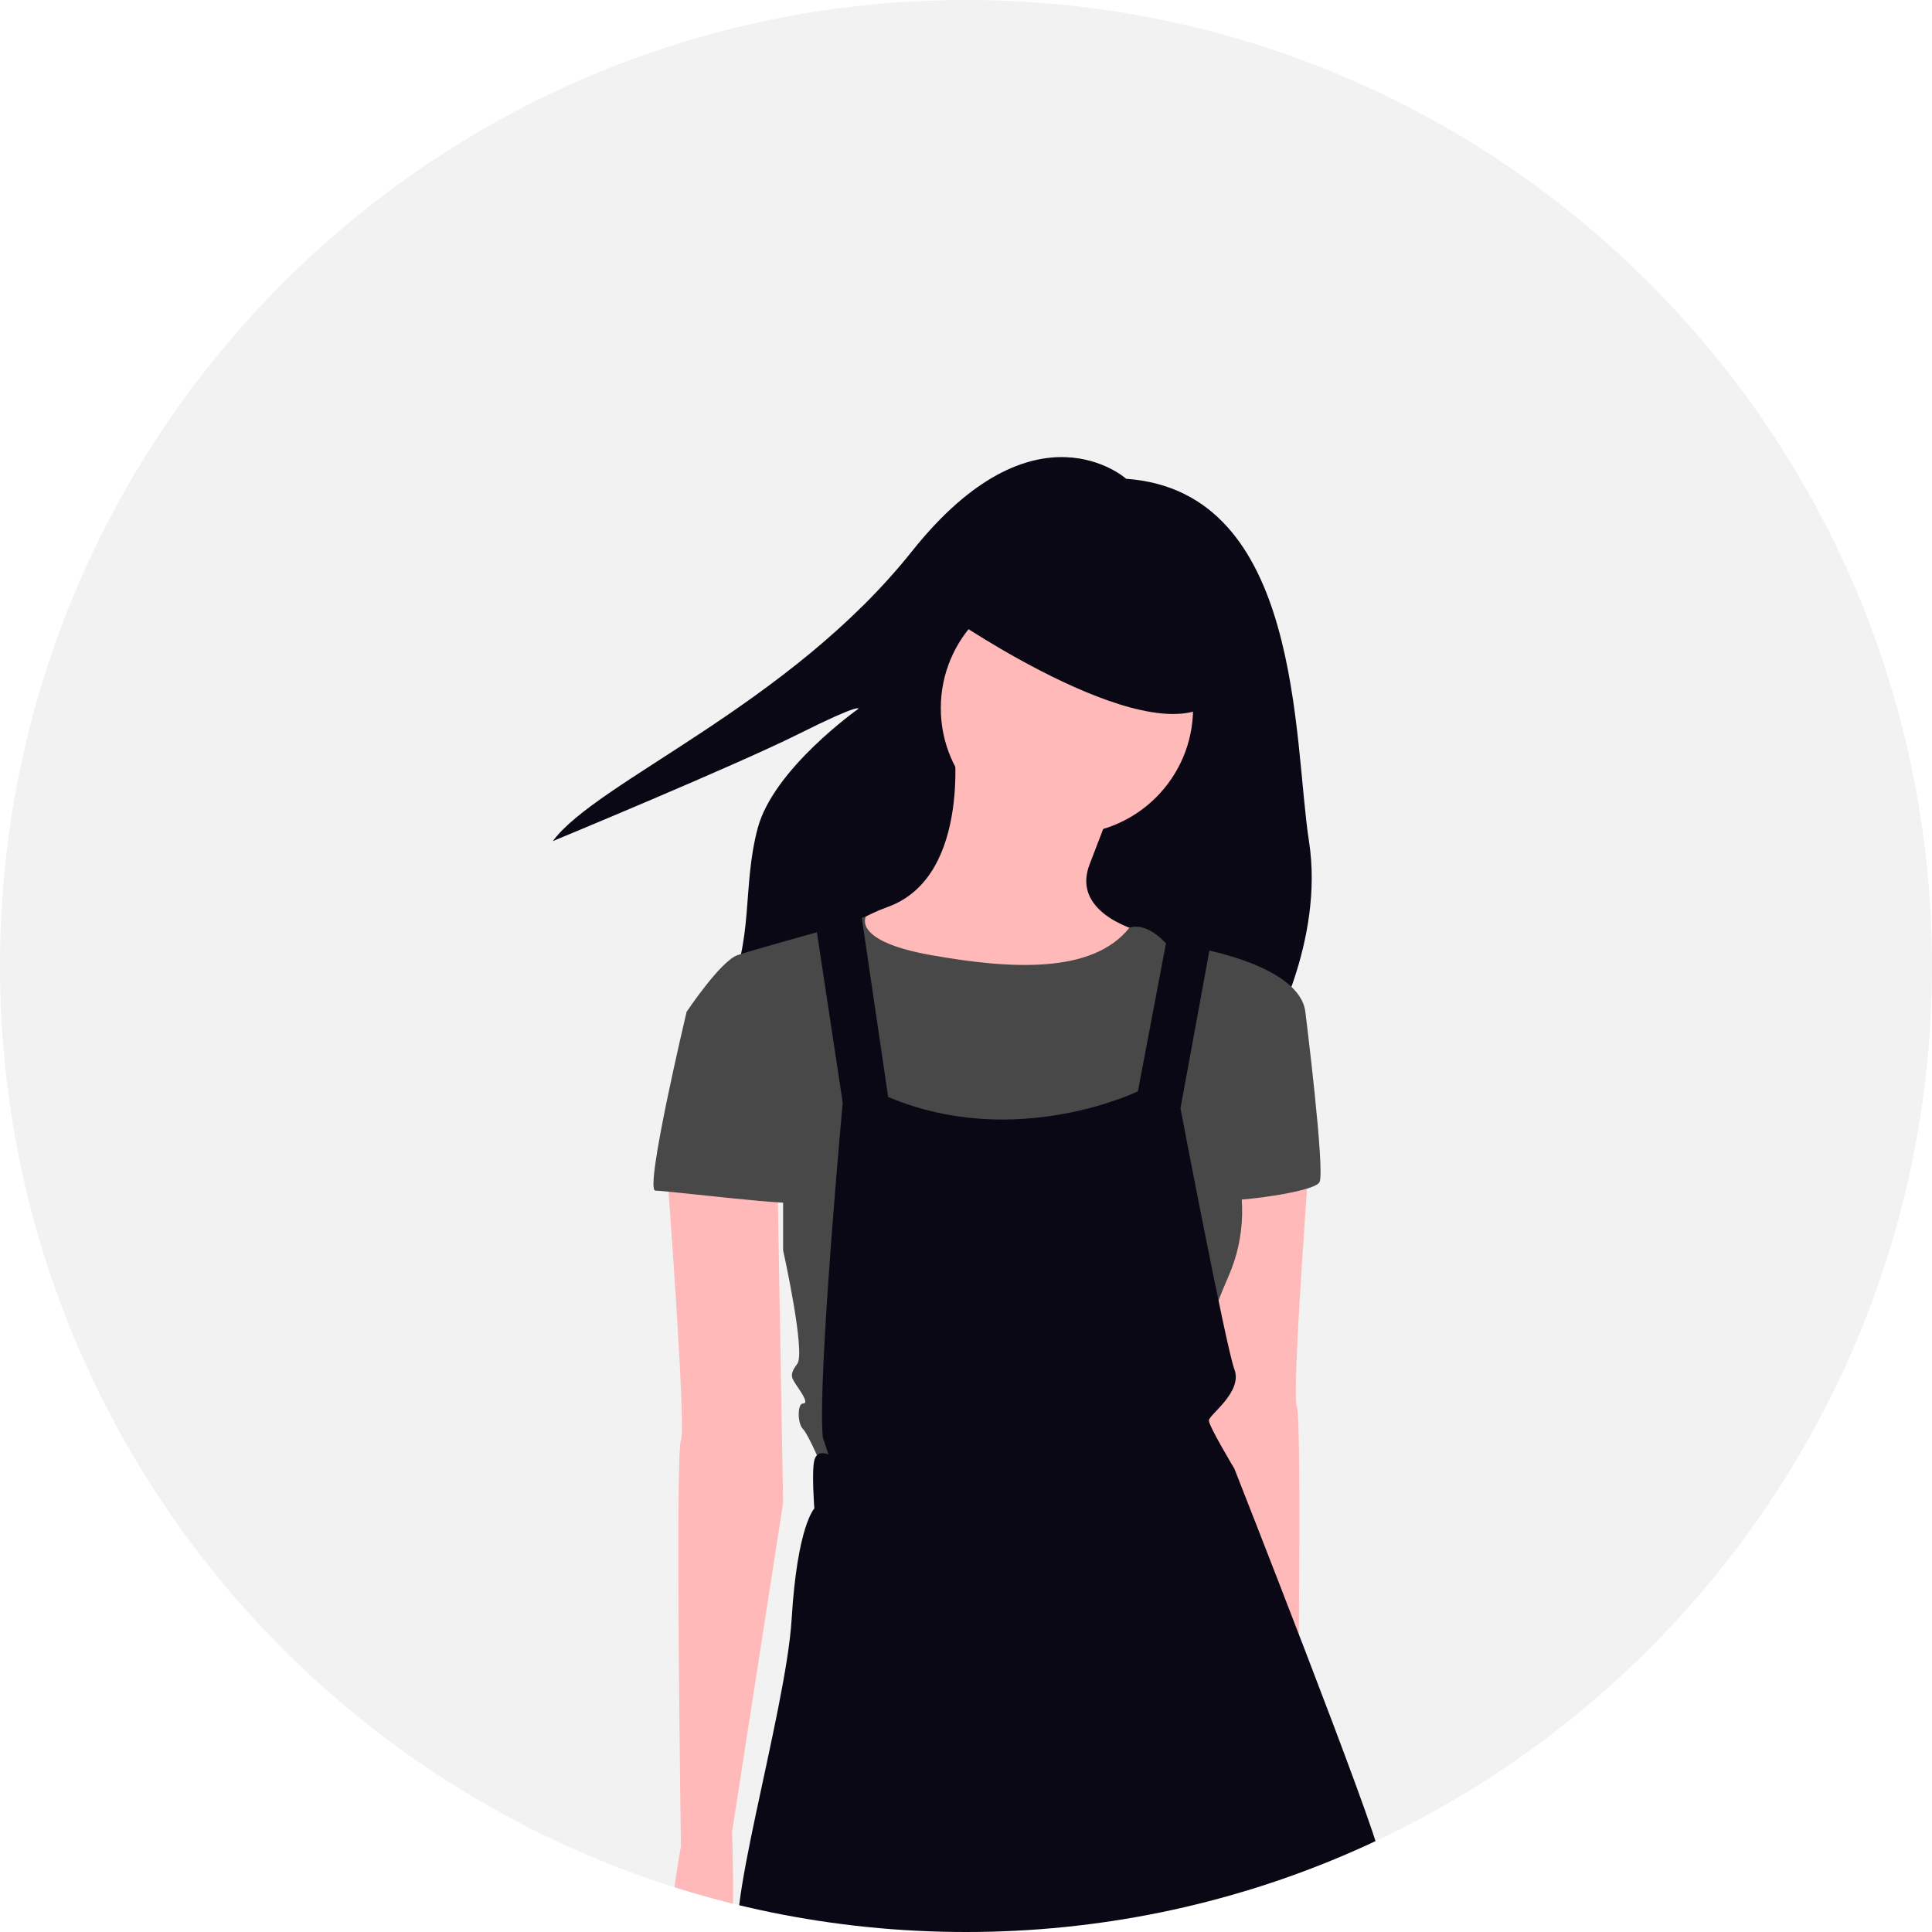
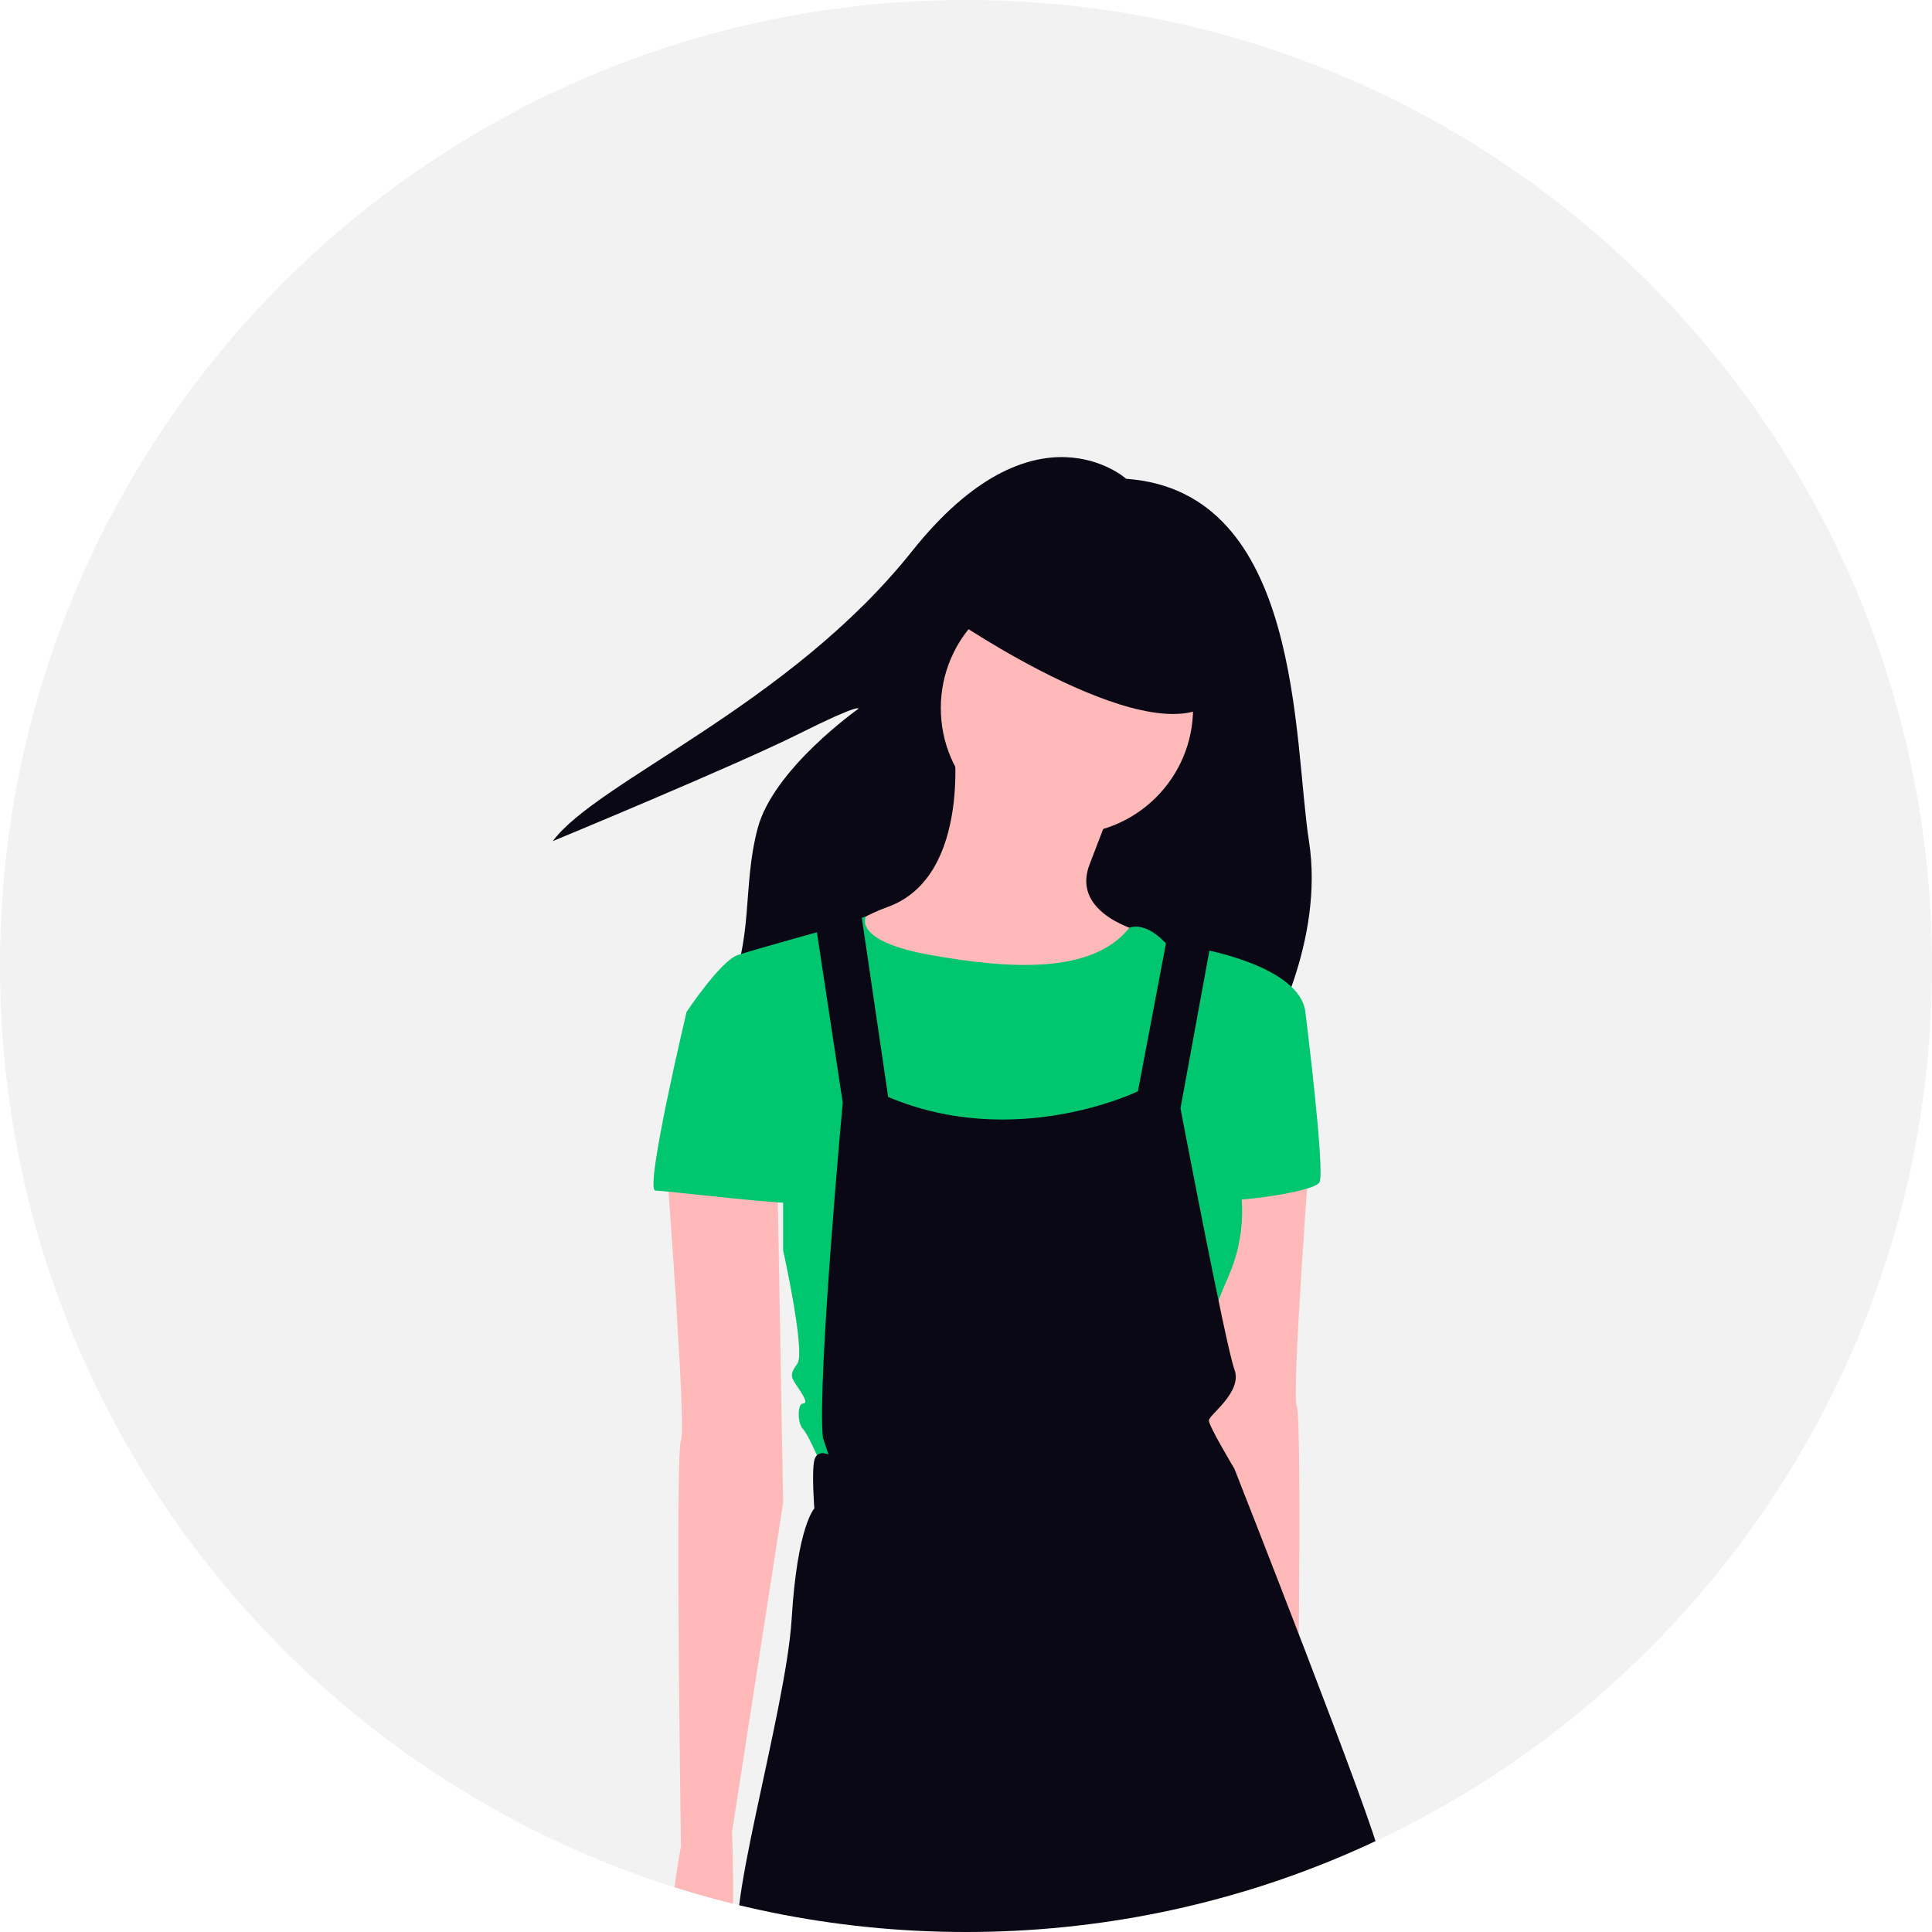
<svg xmlns="http://www.w3.org/2000/svg" width="640" height="640" viewBox="0 0 640 640" role="img" artist="Katerina Limpitsouni" source="https://undraw.co/">
  <defs>
-     <clipPath id="a-4350">
+     <clipPath id="a-90">
      <circle cx="320" cy="320" r="320" transform="translate(-17355 -6339)" fill="none" stroke="#707070" stroke-width="1" />
    </clipPath>
  </defs>
  <g transform="translate(-694 -110)">
    <circle cx="320" cy="320" r="320" transform="translate(694 110)" fill="#f2f2f2" />
-     <g transform="translate(18049 6449)" clip-path="url(#a-4350)">
+     <g transform="translate(18049 6449)" clip-path="url(#a-90)">
      <path d="M697.018,68.443s-30.266-27.136-70.97,24-104.364,76.188-118.98,96.018c0,0,60.534-25.049,81.408-35.485s19.832-8.349,19.832-8.349-28.18,19.832-33.4,39.663-1.044,36.529-10.436,56.359,179.513,13.567,179.513,13.567,18.787-32.35,13.567-65.752S755.464,72.617,697.018,68.443Z" transform="translate(-17678.941 -6248.833)" fill="#090814" />
      <path d="M625.971,139.83s6.582,46.07-21.625,56.412-17.865,24.445-17.865,24.445l42.31,20.684,45.131-14.1L688.965,204.7S664.52,199.063,671.1,182.14s8.462-22.565,8.462-22.565Z" transform="translate(-17665.141 -6234.853)" fill="#ffb9b9" />
      <path d="M726.124,251.578s-6.582,86.5-4.7,90.26,0,134.45,0,134.45,13.163,70.515-3.761,74.277S704.5,471.587,704.5,471.587L687.575,362.523l1.88-108.124Z" transform="translate(-17646.828 -6214.972)" fill="#ffb9b9" />
      <ellipse cx="41.786" cy="41.786" rx="41.786" ry="41.786" transform="translate(-17043.348 -6146.212)" fill="#ffb9b9" />
-       <path d="M584.607,194.763l12.42-4.338s-4.9,8.1,21.428,12.8,53.589,6.366,65.816-9.039c0,0,4.7-2.242,11.279,4.338s10.342,4.7,10.342,4.7l-4.7,24.445-9.4,45.131-12.223,33.848-34.787-7.521L607.17,271.856l-14.1-36.669V201.345Z" transform="translate(-17665.145 -6225.853)" fill="#484848" />
-       <path d="M706.412,207.4l9.4-6.582s31.967,5.641,33.848,20.684l-24.446,47.013a53.521,53.521,0,0,1-.941,40.429c-9.4,21.625-8.462,26.326-8.462,26.326l-6.582,28.207-119.406,9.4s-4.7-11.279-6.582-13.163-1.88-8.462,0-8.462,0-2.821-1.88-5.641-2.821-3.761,0-7.521-4.7-37.608-4.7-37.608V263.809L544.7,221.5s11.279-16.924,16.924-18.8,32.474-9.3,32.474-9.3l6.073,8.94,8.462,68.047,12.222,41.369,51.464-8.744,19.992-33.565,13.163-39.488Z" transform="translate(-17672.246 -6225.323)" fill="#484848" />
-       <path d="M715.874,212.466l7.521,5.641s6.582,52.652,4.7,56.412-34.787,7.521-35.728,5.641S715.874,212.466,715.874,212.466Z" transform="translate(-17645.98 -6221.93)" fill="#484848" />
+       <path d="M584.607,194.763l12.42-4.338s-4.9,8.1,21.428,12.8,53.589,6.366,65.816-9.039c0,0,4.7-2.242,11.279,4.338s10.342,4.7,10.342,4.7l-4.7,24.445-9.4,45.131-12.223,33.848-34.787-7.521L607.17,271.856l-14.1-36.669V201.345Z" transform="translate(-17665.145 -6225.853)" fill="#00c670" />
+       <path d="M706.412,207.4l9.4-6.582s31.967,5.641,33.848,20.684l-24.446,47.013a53.521,53.521,0,0,1-.941,40.429c-9.4,21.625-8.462,26.326-8.462,26.326l-6.582,28.207-119.406,9.4s-4.7-11.279-6.582-13.163-1.88-8.462,0-8.462,0-2.821-1.88-5.641-2.821-3.761,0-7.521-4.7-37.608-4.7-37.608V263.809L544.7,221.5s11.279-16.924,16.924-18.8,32.474-9.3,32.474-9.3l6.073,8.94,8.462,68.047,12.222,41.369,51.464-8.744,19.992-33.565,13.163-39.488Z" transform="translate(-17672.246 -6225.323)" fill="#00c670" />
+       <path d="M715.874,212.466l7.521,5.641s6.582,52.652,4.7,56.412-34.787,7.521-35.728,5.641S715.874,212.466,715.874,212.466Z" transform="translate(-17645.98 -6221.93)" fill="#00c670" />
      <path d="M584.452,190.684l9.4,62.053s-8.462,92.14-6.582,110.944l1.88,5.641s-3.761-1.88-4.7,1.88,0,15.989,0,15.989-5.641,5.641-7.521,36.669-24.445,105.3-15.989,108.124,59.233,16.924,86.5,14.1,125.053-35.733,124.116-44.195-47.95-127.868-47.95-127.868-8.462-14.1-8.462-15.989,11.279-9.4,8.462-16.924-17.866-86.494-17.866-86.494l10.342-56.412-14.1-3.761-10.342,54.537s-40.429,19.745-82.739,1.88l-9.4-63.935Z" transform="translate(-17669.691 -6226.475)" fill="#090814" />
      <path d="M619.02,109.233s69.576,47.95,88.375,26.325-32.907-40.429-32.907-40.429l-43.249-4.7Z" transform="translate(-17659.023 -6243.642)" fill="#090814" />
      <path d="M539.134,261.157s6.582,86.5,4.7,90.26,0,134.45,0,134.45-13.163,70.515,3.761,74.277,13.163-78.977,13.163-78.977L577.682,372.1,575.8,263.977Z" transform="translate(-17673.266 -6213.268)" fill="#ffb9b9" />
-       <path d="M553.875,214.861l-7.521,2.821s-14.1,59.233-10.342,59.233,48.891,5.641,48.891,3.761-8.462-47.95-8.462-47.95Z" transform="translate(-17673.906 -6221.505)" fill="#484848" />
+       <path d="M553.875,214.861l-7.521,2.821s-14.1,59.233-10.342,59.233,48.891,5.641,48.891,3.761-8.462-47.95-8.462-47.95Z" transform="translate(-17673.906 -6221.505)" fill="#00c670" />
    </g>
  </g>
</svg>
